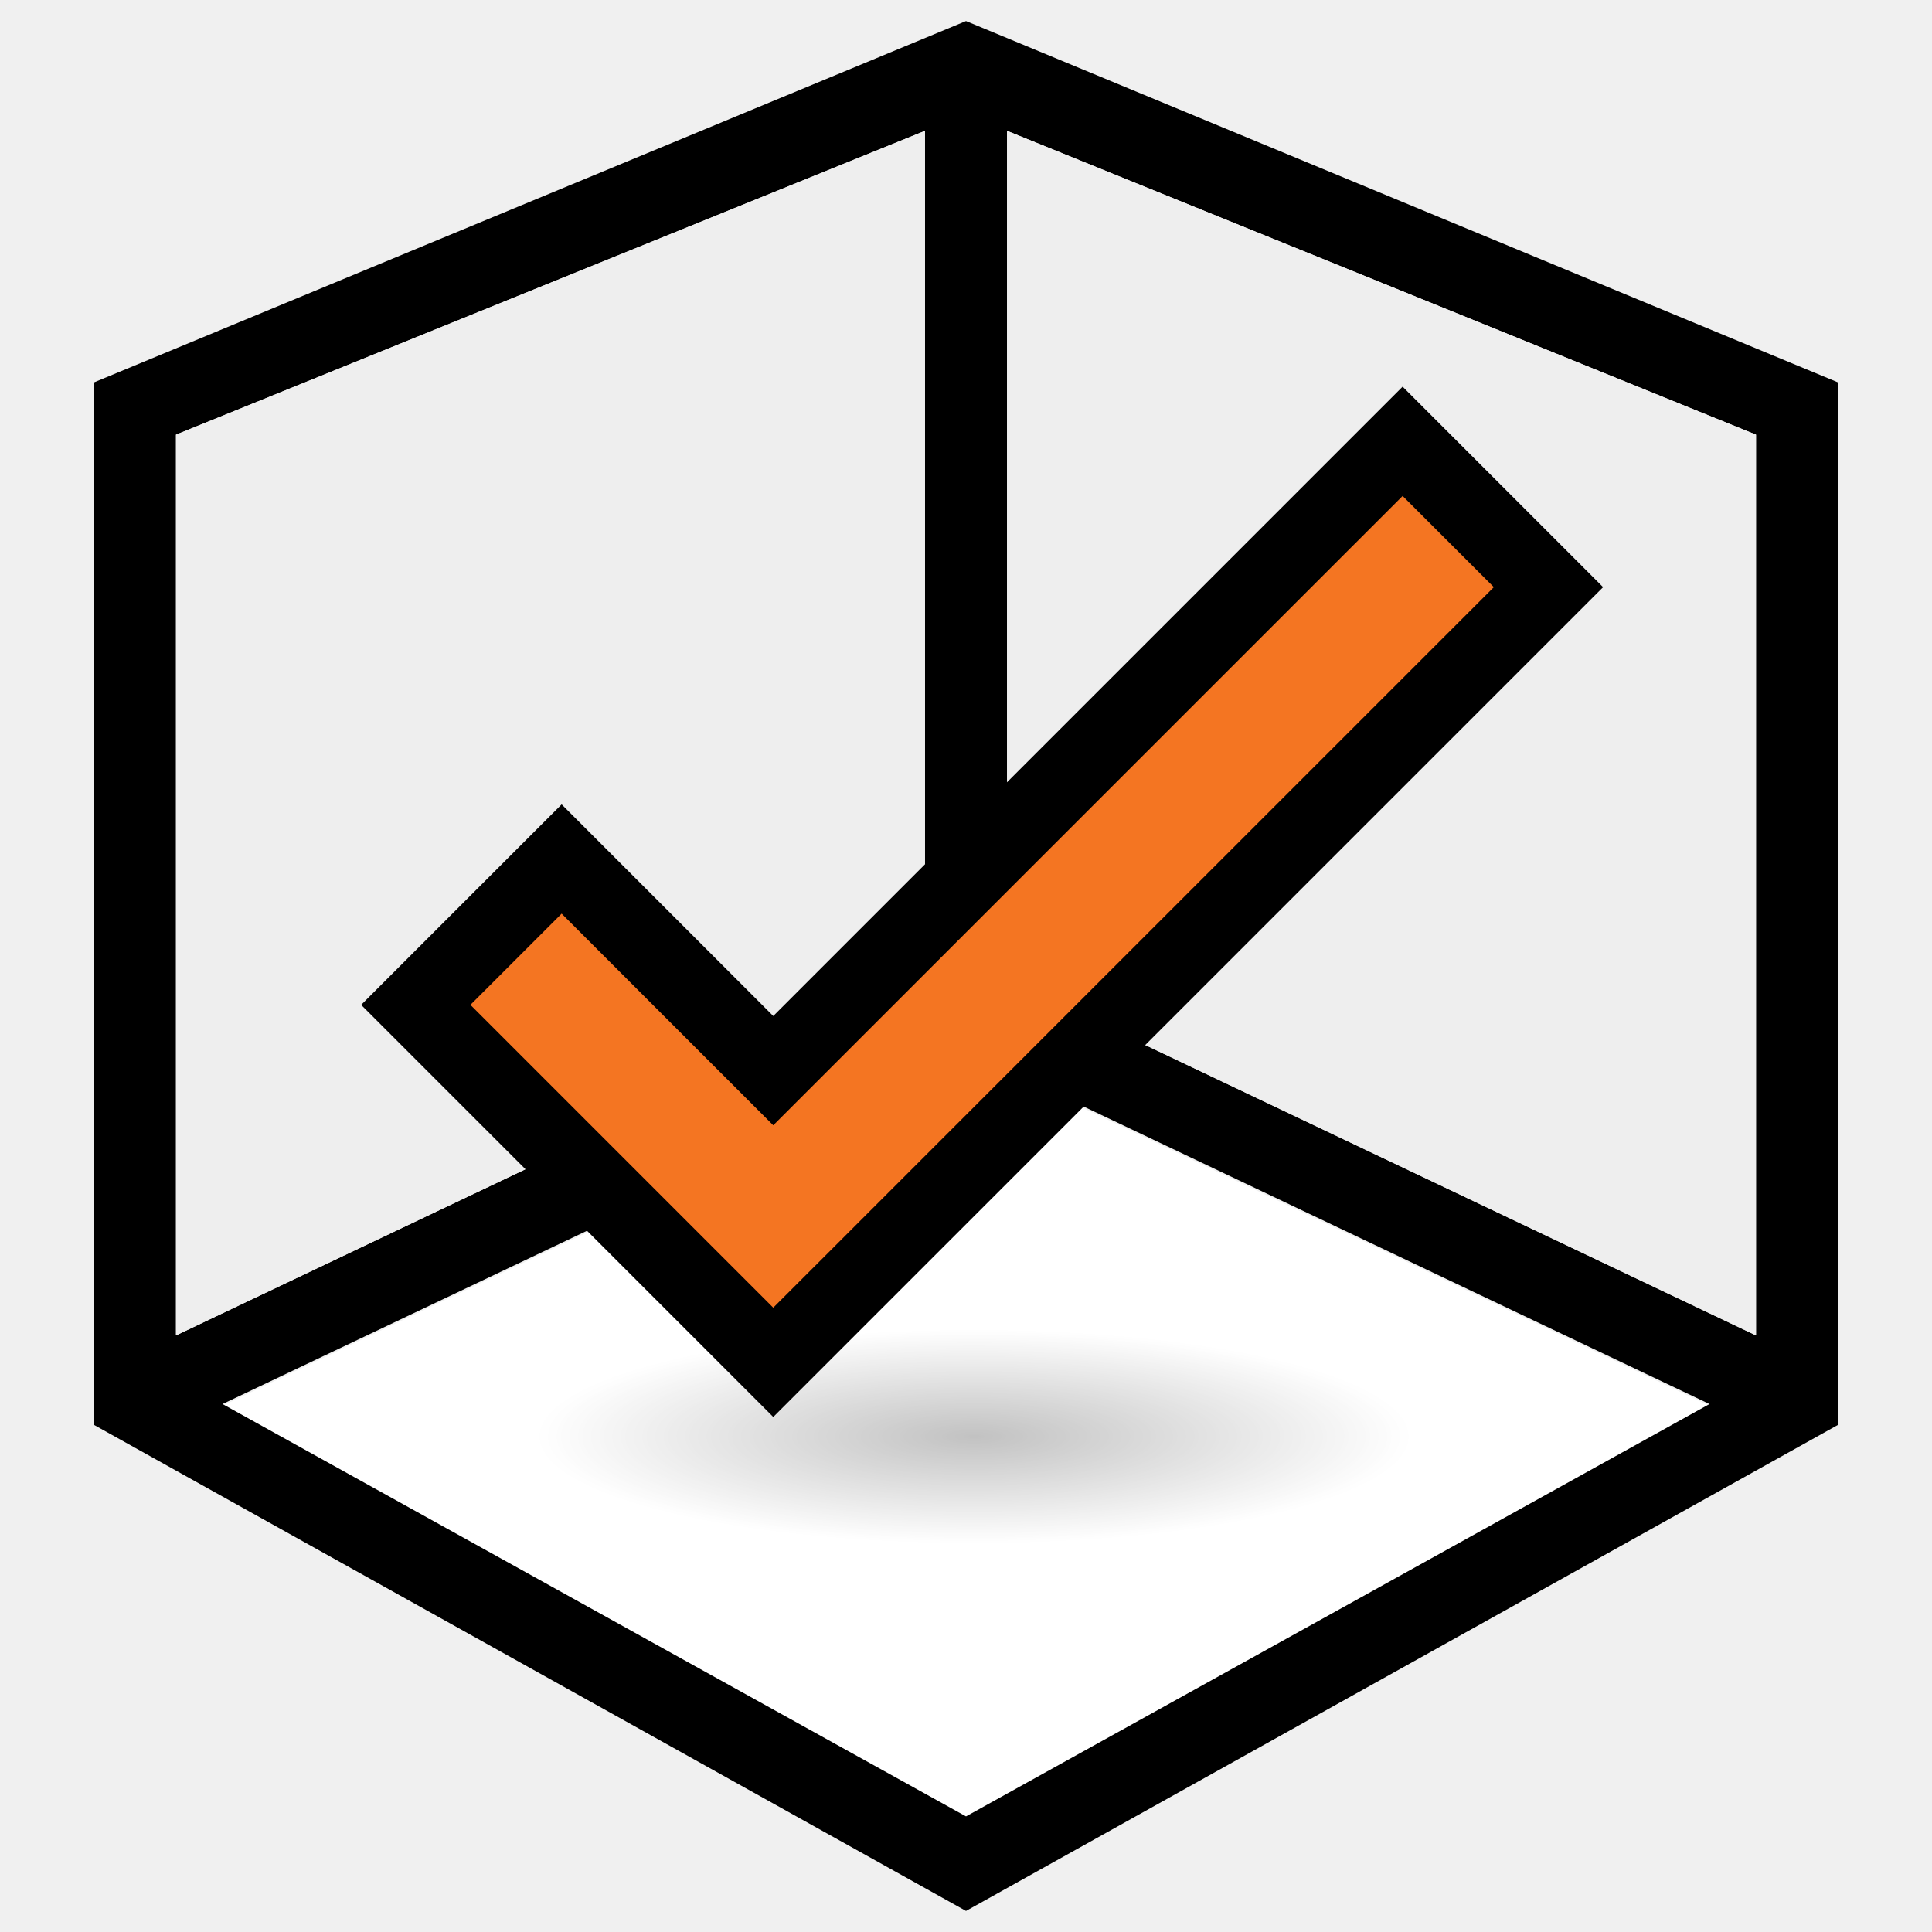
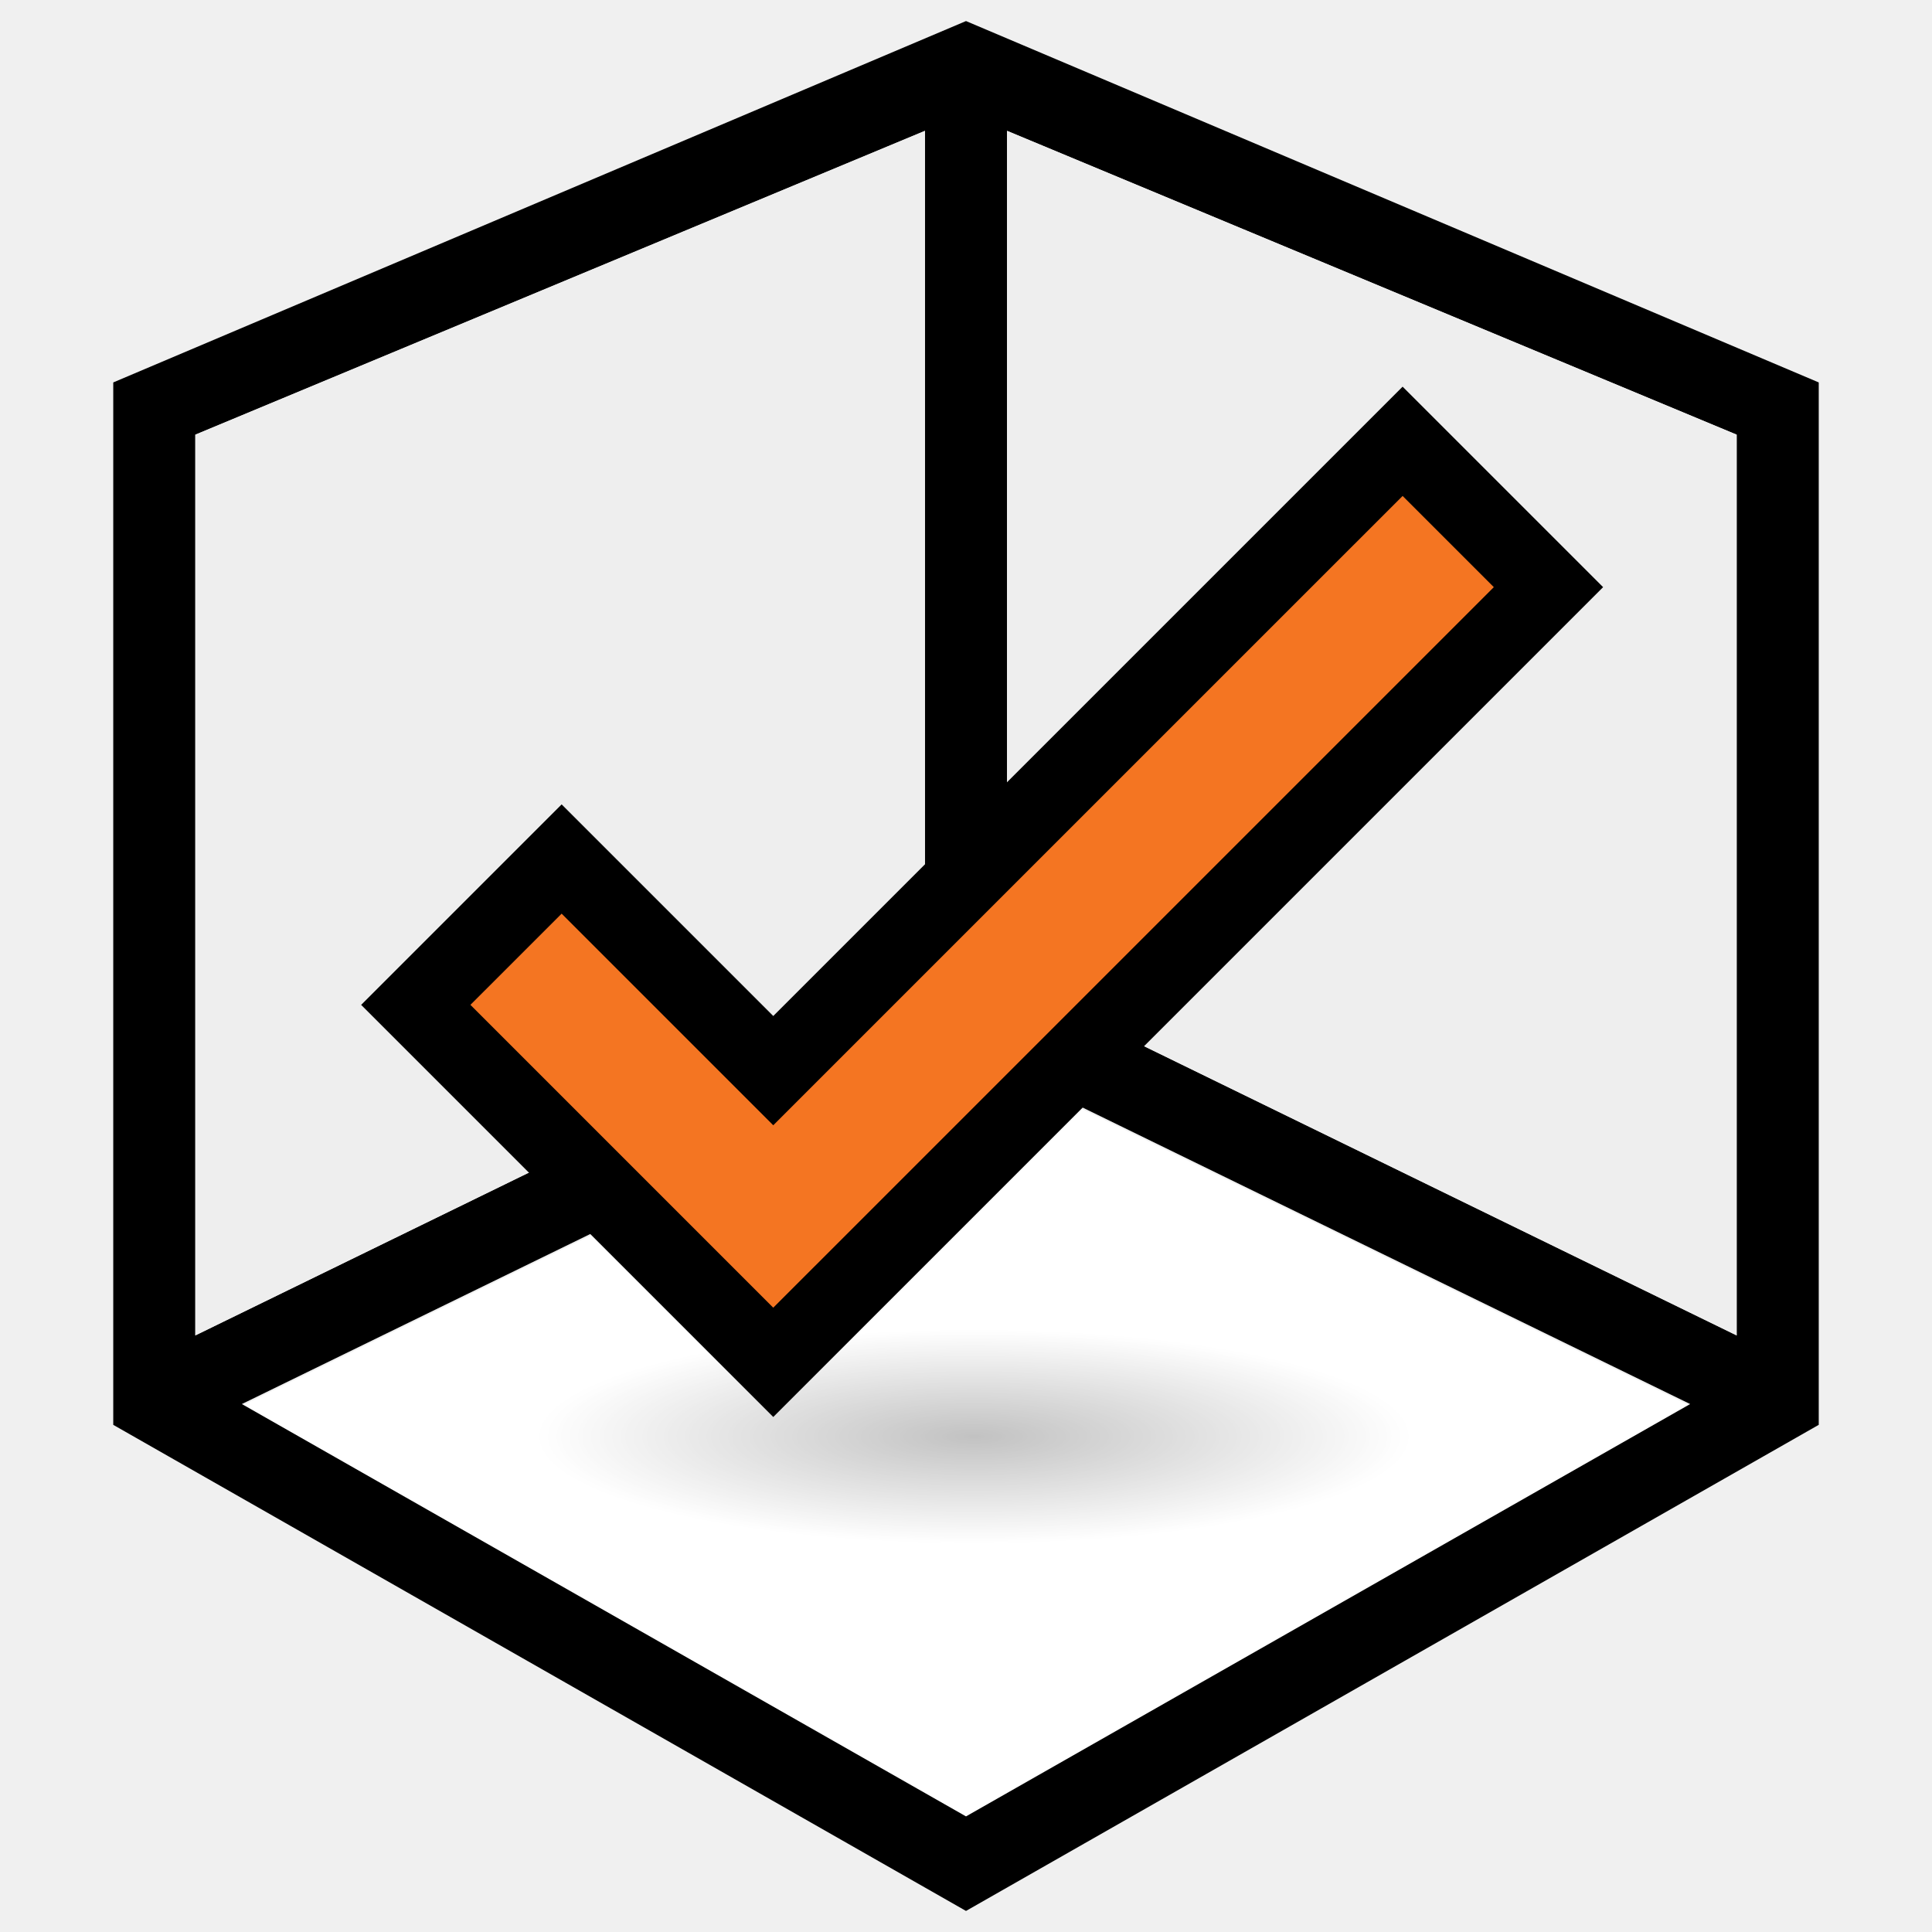
<svg xmlns="http://www.w3.org/2000/svg" version="1.1" id="Layer_1" x="0px" y="0px" viewBox="0 0 200 200" enable-background="new 0 0 200 200" xml:space="preserve">
  <g>
-     <polygon fill="#FFFFFF" points="100,188.209 23.035,145.523 100,108.936 176.965,145.523  " />
-     <path d="M100,2.18L9.722,39.589V147.5L100,197.82l90.278-50.322V39.589L100,2.18z M18.218,44.997l77.533-31.453v87.833   l-77.533,36.865V44.997z M100,188.033l-76.965-42.688L100,108.76l76.965,36.586L100,188.033z M181.781,138.242l-77.533-36.865   V13.544l77.533,31.453V138.242z" />
-     <polygon fill="#EEEEEE" points="18.218,44.997 95.751,13.544 95.751,101.377 18.218,138.242  " />
-     <polygon fill="#EEEEEE" points="181.781,138.242 104.248,101.377 104.248,13.544 181.781,44.997  " />
+     <polygon fill="#FFFFFF" points="100,188.209 25.037,145.523 100,108.936 174.963,145.523  " />
+     <path d="M100,2.18L11.724,39.589V147.5L100,197.82l88.276-50.322V39.589L100,2.18z M20.22,44.997l75.531-31.453v87.833   L20.22,138.242V44.997z M100,188.033l-74.963-42.688L100,108.76l74.963,36.586L100,188.033z M179.779,138.242l-75.531-36.865   V13.544l75.531,31.453V138.242z" />
+     <polygon fill="#EEEEEE" points="20.22,44.997 95.751,13.544 95.751,101.377 20.22,138.242  " />
+     <polygon fill="#EEEEEE" points="179.779,138.242 104.248,101.377 104.248,13.544 179.779,44.997  " />
    <g>
      <polygon fill="#F47522" points="43.042,104.023 58.14,88.927 80.048,110.833 145.198,45.685 160.297,60.782 80.048,141.03   " />
      <path d="M145.198,51.341l9.441,9.44l-74.592,74.591l-31.349-31.35l9.441-9.44l21.908,21.907L145.198,51.341 M145.198,40.028    l-5.657,5.657l-59.493,59.492l-16.251-16.25l-5.656-5.656l-5.657,5.656l-9.441,9.44l-5.658,5.657l5.657,5.657l31.349,31.35    l5.657,5.656l5.657-5.656l74.592-74.592l5.657-5.657l-5.658-5.657l-9.441-9.44L145.198,40.028L145.198,40.028z" />
    </g>
    <radialGradient id="SVGID_1_" cx="100.681" cy="142.33" r="41.176" gradientTransform="matrix(1.0978 0 0 0.269 -9.6924 110.4227)" gradientUnits="userSpaceOnUse">
      <stop offset="0" style="stop-color:#000000;stop-opacity:0.4" />
      <stop offset="1" style="stop-color:#000000;stop-opacity:0" />
    </radialGradient>
    <path opacity="0.6" fill="url(#SVGID_1_)" d="M163.878,147.473c0,15.012-28.226,27.189-63.043,27.189   c-34.818,0-63.043-12.178-63.043-27.189c0-12.023,28.226-24.719,63.043-24.719C135.652,122.754,163.878,135.141,163.878,147.473z" />
  </g>
</svg>
